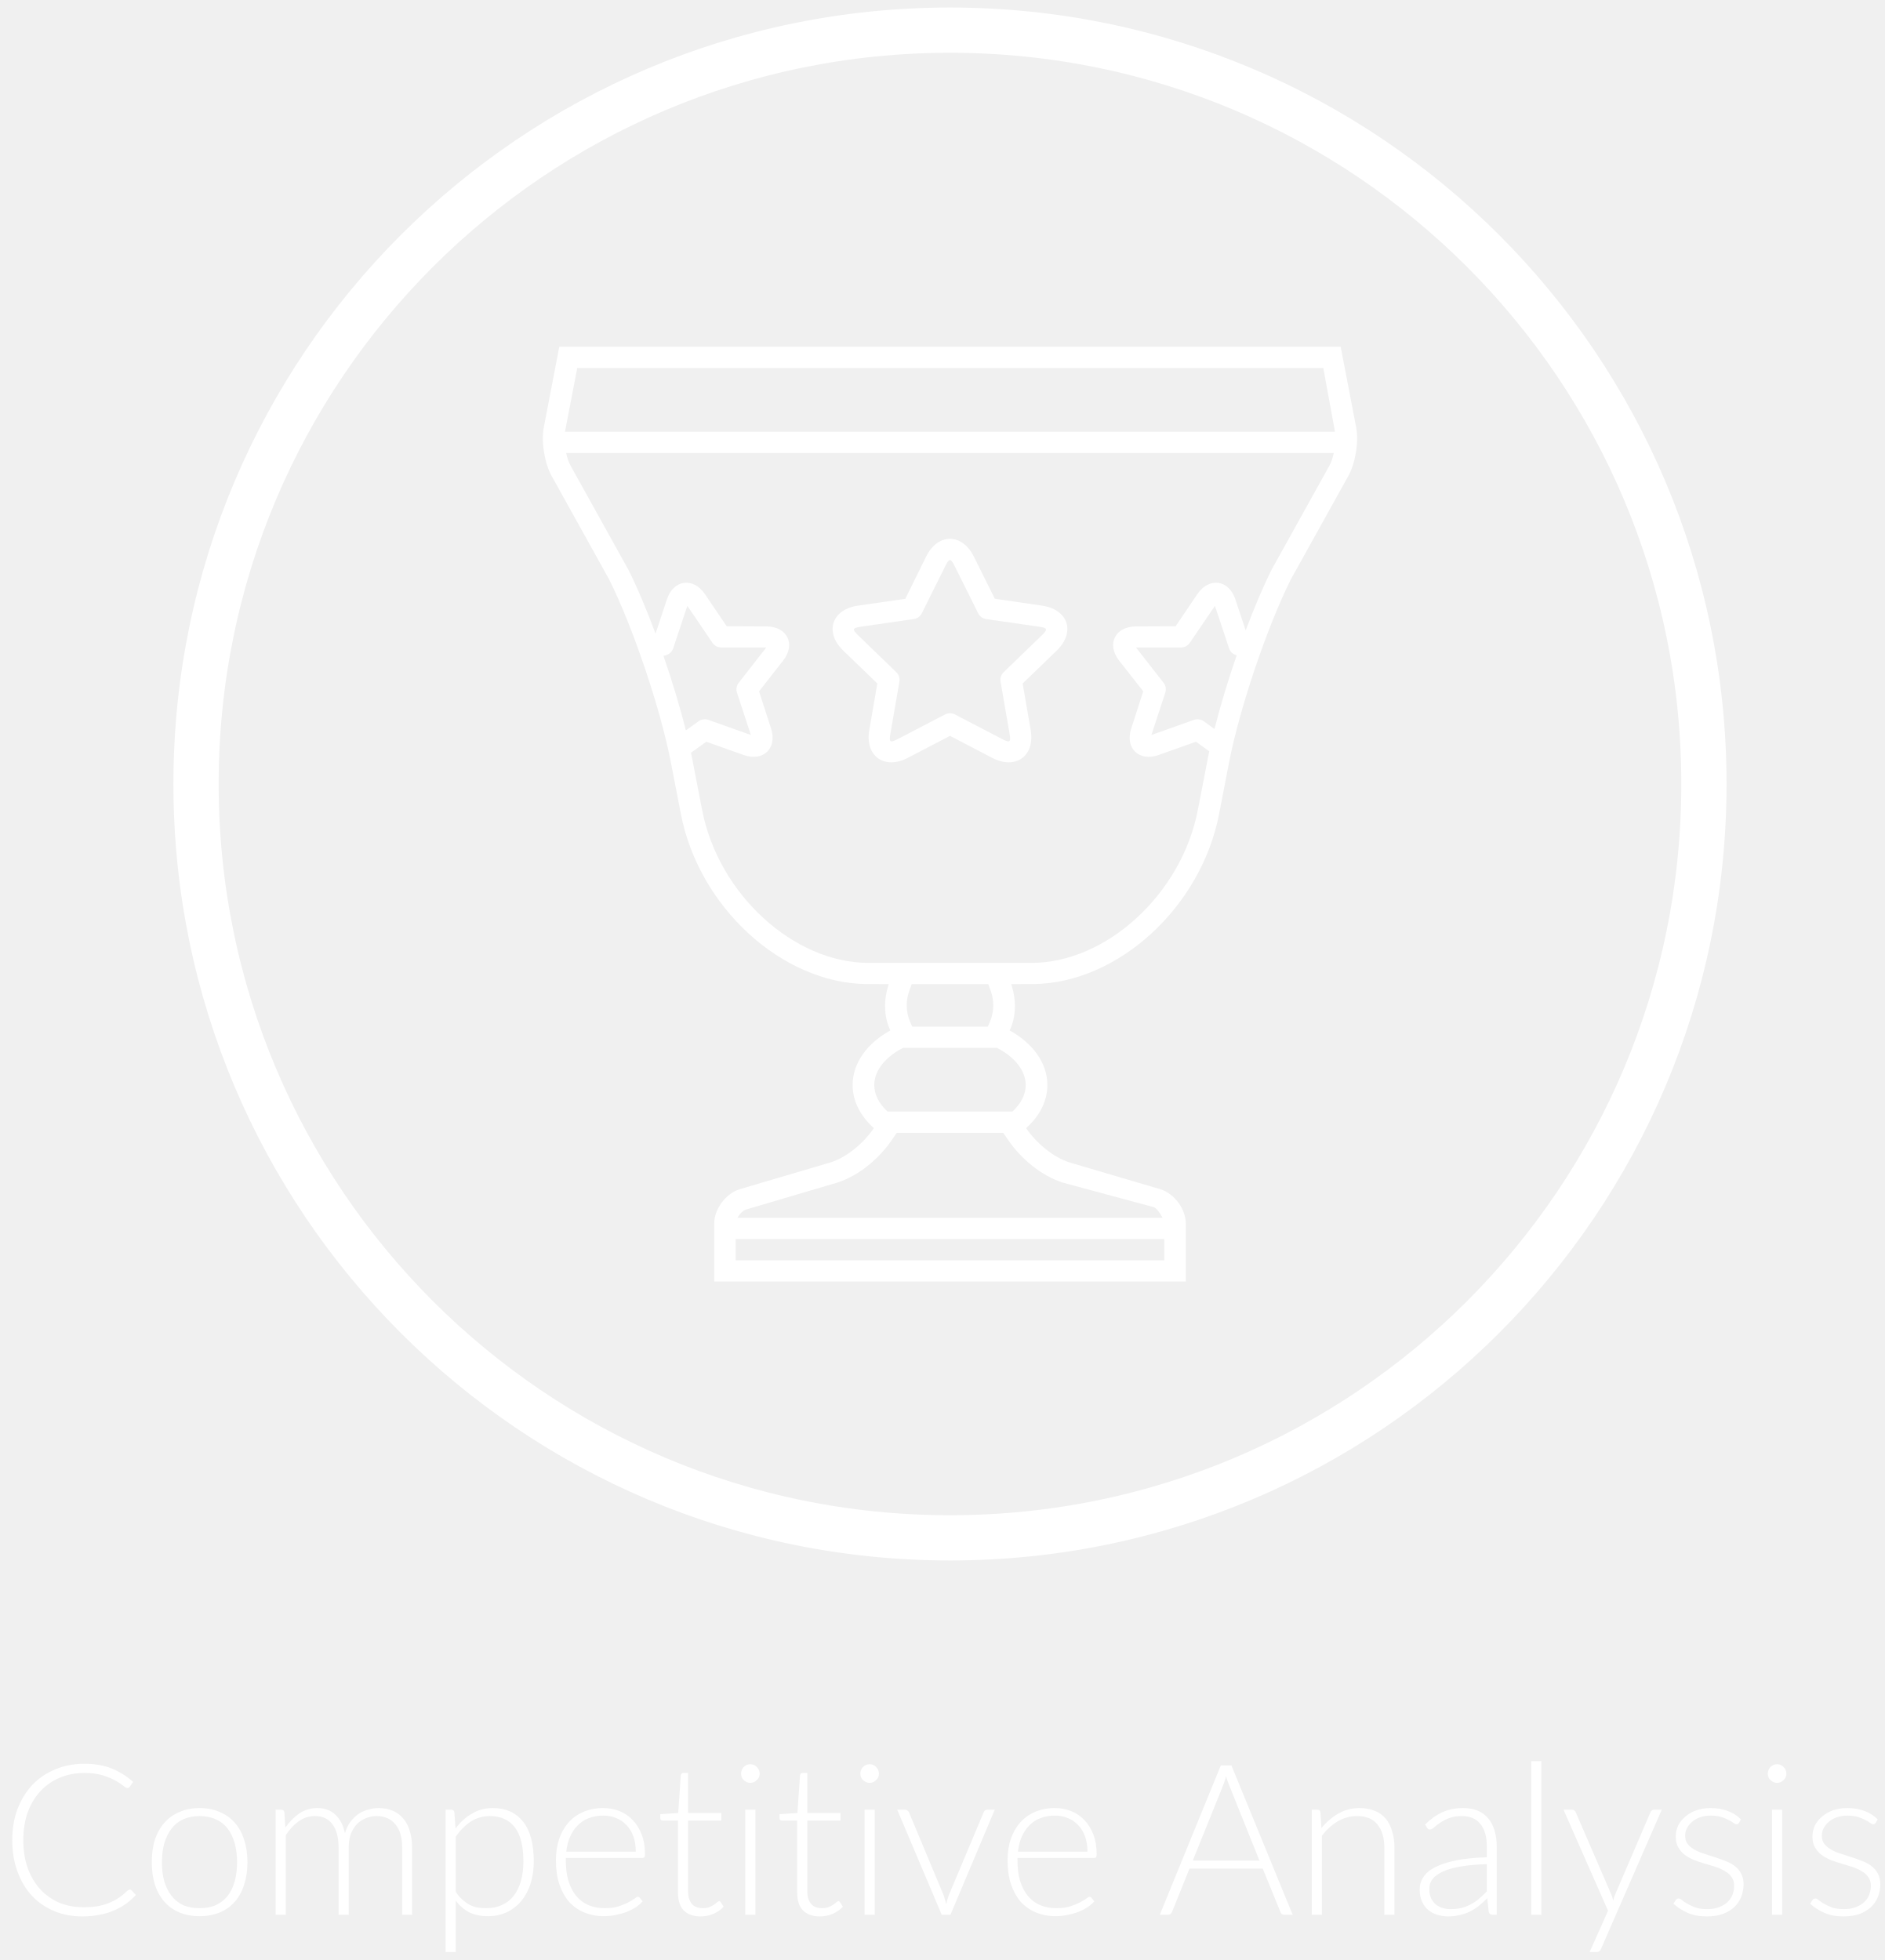
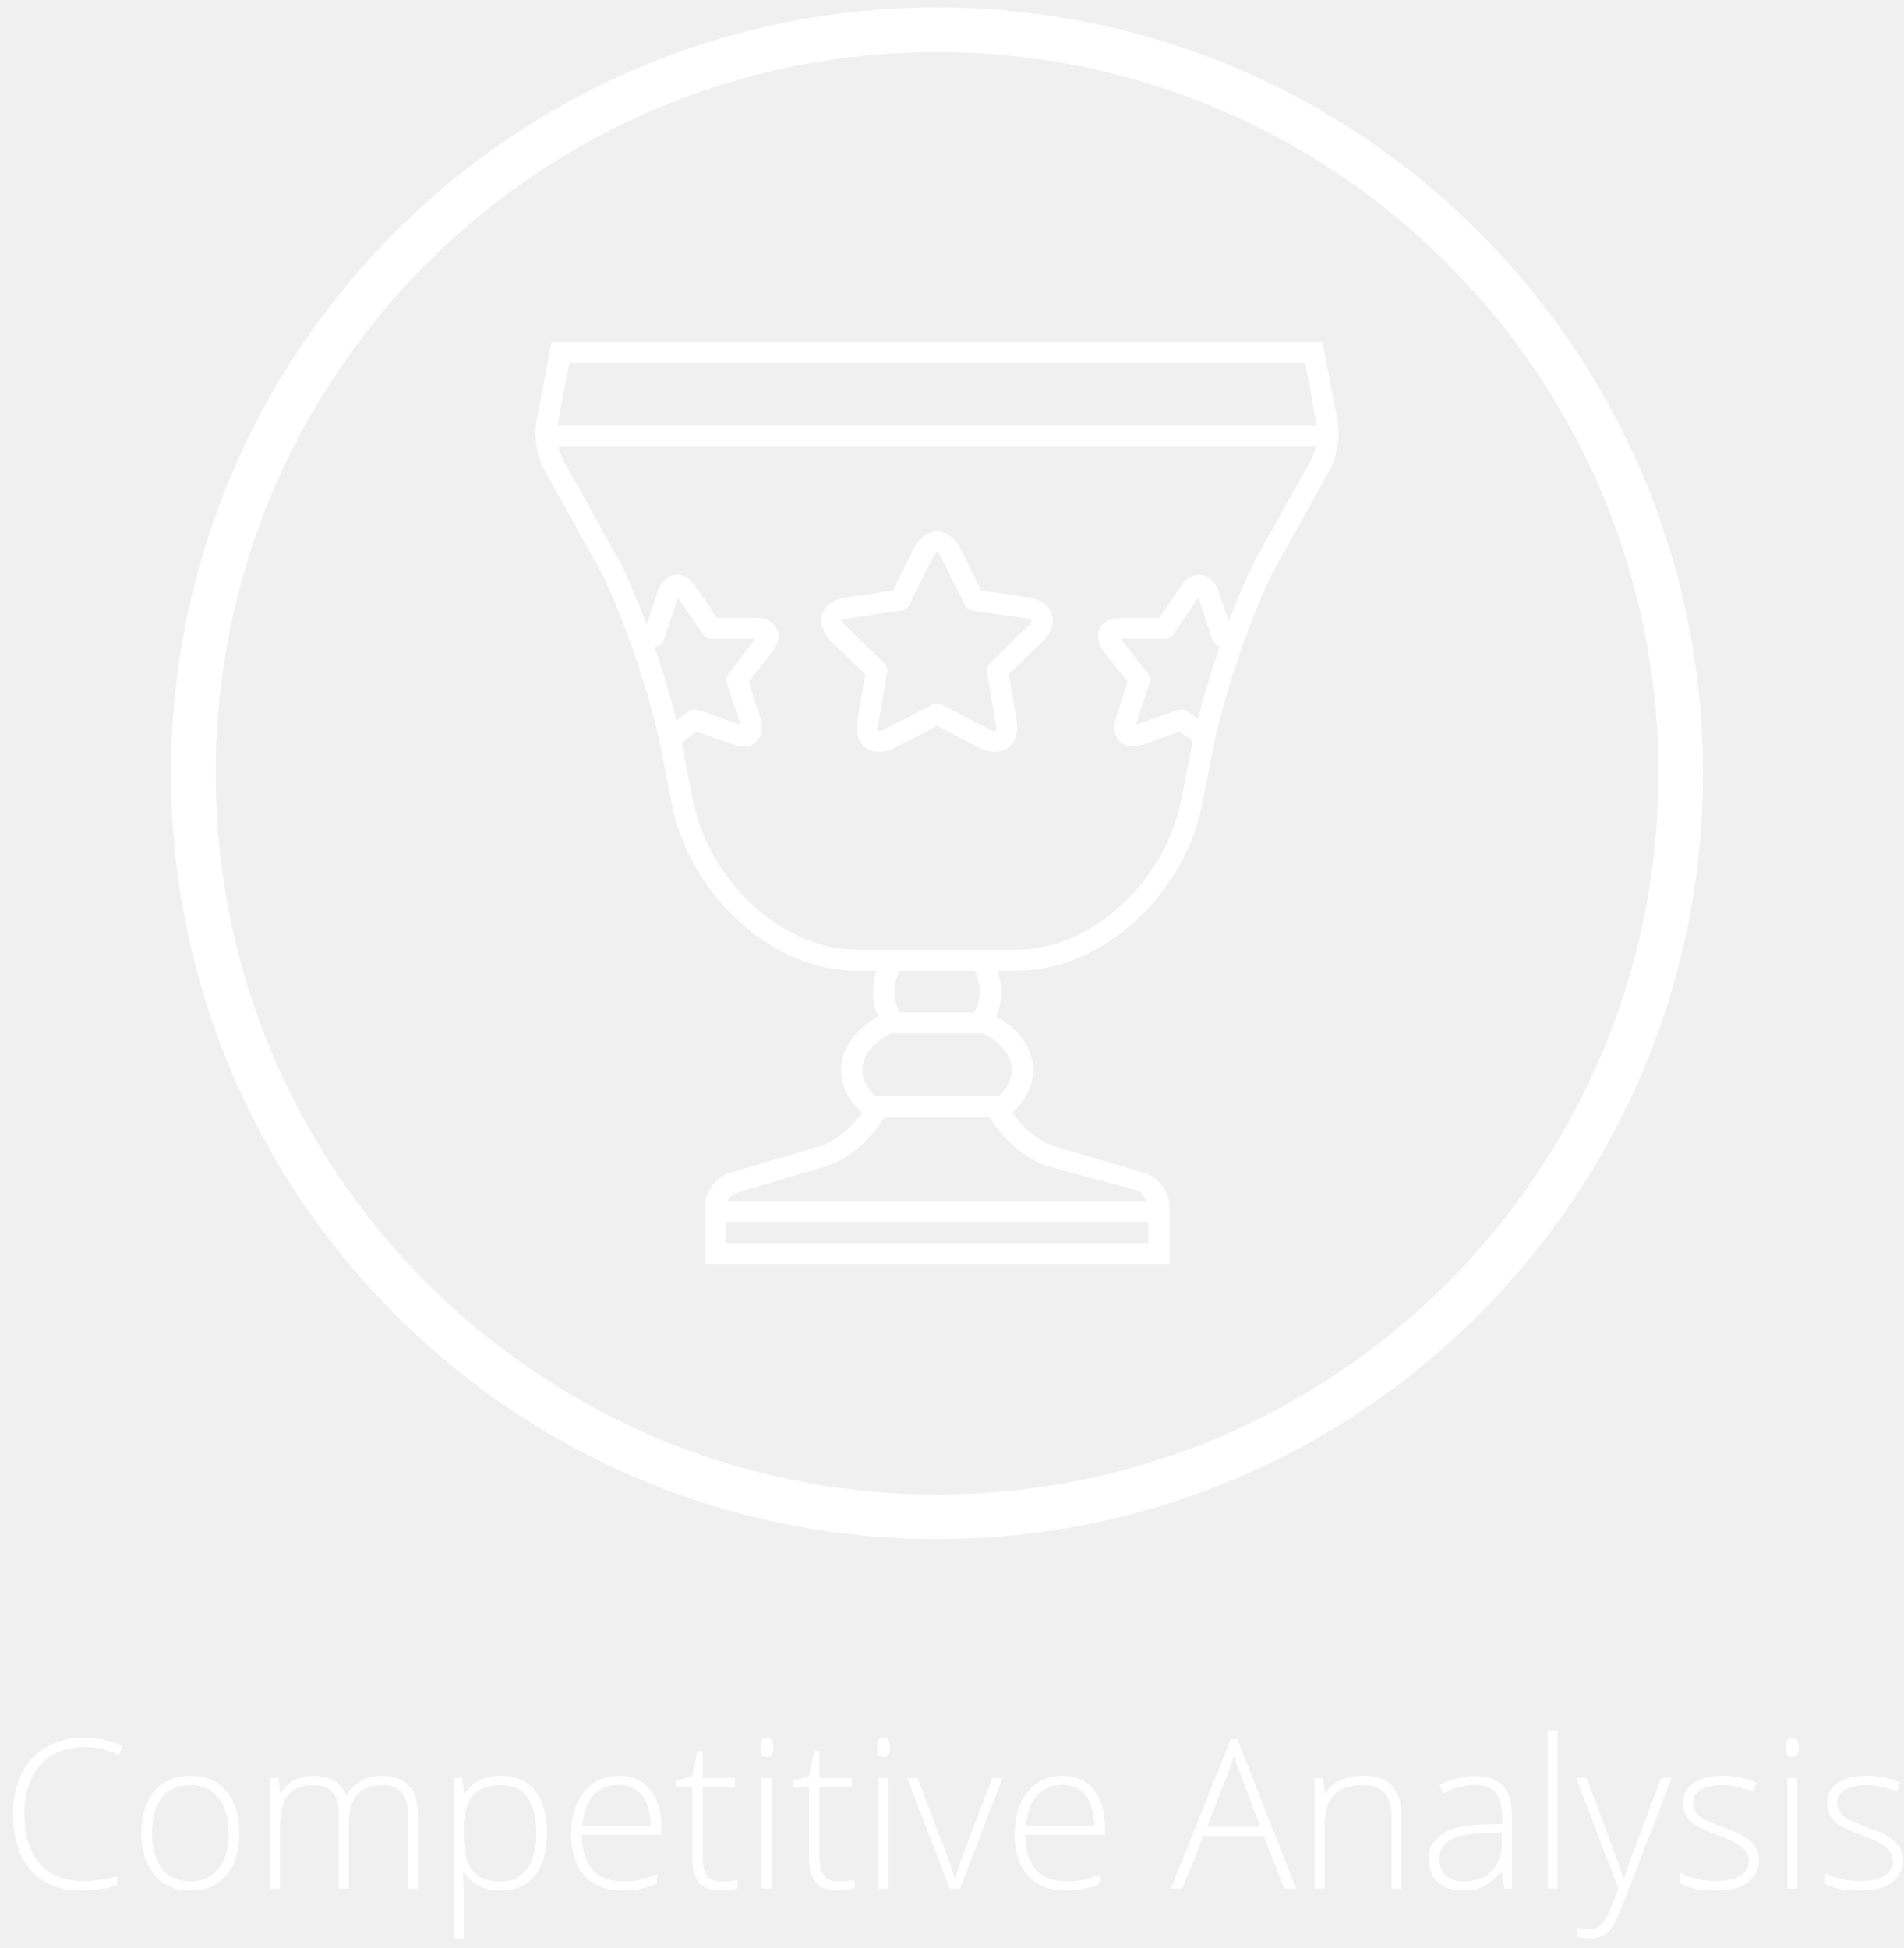
- <svg xmlns="http://www.w3.org/2000/svg" width="125px" height="130px" viewBox="0 0 125 130" version="1.1">
+ <svg xmlns="http://www.w3.org/2000/svg" width="128px" height="131px" viewBox="0 0 128 131" version="1.1">
  <defs />
  <g id="icons" stroke="none" stroke-width="1" fill="none" fill-rule="evenodd">
    <g id="Artboard-1" transform="translate(-301, -114)">
      <g id="competitive_analysis" transform="translate(301, 116)">
        <g id="Group" transform="translate(13, 0)">
          <circle id="Oval-43-Copy" stroke="#FFFFFF" stroke-width="3" cx="50" cy="50" r="50" />
          <g transform="translate(23, 21)" id="Shape" fill="#FFFFFF">
            <path d="M53.939,5.358 L52.91,0 L1.09,0 L0.061,5.358 C-0.118,6.29 0.111,7.718 0.576,8.556 L4.402,15.442 C5.972,18.586 7.799,23.997 8.482,27.524 L9.154,30.989 C10.35,37.168 15.833,42.188 21.443,42.271 C21.862,42.271 22.941,42.273 22.941,42.273 C22.941,42.273 22.696,42.952 22.696,43.682 C22.696,44.411 22.82,44.836 23.044,45.347 C21.523,46.185 20.544,47.494 20.544,48.966 C20.544,50.047 21.072,51.04 21.955,51.824 C21.253,52.847 20.163,53.746 19.097,54.094 L13.033,55.883 C12.112,56.183 11.366,57.201 11.366,58.144 L11.366,62 L42.637,62 L42.637,58.144 C42.637,57.195 41.893,56.184 40.97,55.883 L34.906,54.094 C33.844,53.748 32.752,52.849 32.048,51.824 C32.931,51.04 33.459,50.047 33.459,48.966 C33.459,47.494 32.48,46.185 30.959,45.347 C31.182,44.836 31.306,44.409 31.306,43.682 C31.306,42.955 31.061,42.273 31.061,42.273 C31.061,42.273 31.847,42.271 32.56,42.271 C38.169,42.186 43.65,37.167 44.847,30.989 L45.518,27.524 C46.201,23.997 48.028,18.586 49.598,15.442 L53.424,8.556 C53.888,7.722 54.119,6.292 53.939,5.358 L53.939,5.358 L53.939,5.358 Z M8.002,20.504 L8.169,20.456 C8.393,20.392 8.571,20.221 8.645,20.001 L9.582,17.183 L11.25,19.638 C11.382,19.829 11.6,19.944 11.834,19.946 L14.819,19.944 L12.988,22.29 C12.844,22.474 12.802,22.715 12.873,22.936 L13.796,25.75 L10.98,24.749 C10.759,24.67 10.515,24.704 10.325,24.84 L9.484,25.447 C9.098,23.899 8.58,22.182 8.002,20.504 L8.002,20.504 L8.002,20.504 Z M12.789,59.182 L41.211,59.182 L41.211,60.591 L12.789,60.591 L12.789,59.182 L12.789,59.182 Z M34.454,55.431 L40.518,57.068 C40.783,57.163 41.099,57.773 41.099,57.773 L12.905,57.773 C13.037,57.525 13.266,57.292 13.485,57.221 L19.549,55.431 C20.91,54.988 22.256,53.907 23.145,52.611 L23.471,52.136 L30.532,52.136 L30.858,52.611 C31.748,53.907 33.096,54.988 34.454,55.431 L34.454,55.431 L34.454,55.431 Z M32.023,48.966 C32.023,49.578 31.726,50.188 31.142,50.727 L22.861,50.727 C22.277,50.188 21.979,49.578 21.979,48.966 C21.979,48.089 22.602,47.206 23.746,46.576 L23.884,46.5 L30.119,46.5 L30.257,46.576 C31.401,47.206 32.023,48.089 32.023,48.966 L32.023,48.966 L32.023,48.966 Z M24.132,43.682 C24.132,43.356 24.187,43.041 24.294,42.742 L24.463,42.273 L29.539,42.273 L29.709,42.742 C29.816,43.041 29.871,43.356 29.871,43.682 C29.871,44.07 29.792,44.445 29.64,44.791 L29.51,45.091 L24.493,45.091 L24.363,44.791 C24.21,44.445 24.132,44.07 24.132,43.682 L24.132,43.682 L24.132,43.682 Z M44.54,25.353 L43.829,24.84 C43.639,24.704 43.394,24.67 43.174,24.749 L40.358,25.75 L41.281,22.936 C41.353,22.715 41.309,22.474 41.166,22.29 L39.335,19.944 L42.32,19.946 C42.553,19.944 42.772,19.829 42.904,19.638 L44.571,17.183 L45.509,20.001 C45.582,20.221 45.76,20.392 45.985,20.456 L46.014,20.465 C45.44,22.124 44.927,23.819 44.54,25.353 L44.54,25.353 L44.54,25.353 Z M52.165,7.881 L48.339,14.767 C47.769,15.907 47.175,17.313 46.61,18.812 L45.921,16.742 C45.489,15.446 44.188,15.267 43.414,16.393 L41.962,18.538 L39.321,18.55 C37.944,18.557 37.371,19.729 38.211,20.807 L39.816,22.852 L39.016,25.333 C38.597,26.633 39.544,27.536 40.837,27.076 L43.314,26.196 L44.197,26.831 C44.166,26.975 44.135,27.122 44.108,27.261 L43.437,30.726 C42.354,36.321 37.35,40.864 32.415,40.864 L21.586,40.864 C16.65,40.864 11.646,36.321 10.563,30.726 L9.892,27.261 C9.871,27.153 9.846,27.038 9.823,26.927 L10.84,26.196 L13.317,27.076 C14.61,27.536 15.557,26.633 15.138,25.333 L14.338,22.852 L15.942,20.807 C16.783,19.729 16.209,18.557 14.833,18.55 L12.193,18.538 L10.74,16.393 C9.967,15.267 8.665,15.446 8.233,16.742 L7.473,19.026 C6.891,17.459 6.275,15.992 5.69,14.821 L1.836,7.881 C1.716,7.665 1.616,7.367 1.546,7.045 L52.454,7.045 C52.384,7.367 52.284,7.666 52.165,7.881 L52.165,7.881 L52.165,7.881 Z M1.468,5.636 C1.469,5.631 1.47,5.625 1.471,5.619 L2.281,1.409 L51.758,1.409 L52.529,5.619 C52.531,5.625 52.531,5.631 52.532,5.636 L1.468,5.636 L1.468,5.636 Z M22.183,22.333 L21.649,25.421 C21.351,27.143 22.644,28.078 24.207,27.264 L27.003,25.806 L29.794,27.264 C31.353,28.077 32.65,27.146 32.352,25.421 L31.819,22.335 L34.078,20.152 C35.34,18.933 34.848,17.422 33.101,17.17 L29.974,16.713 L28.581,13.914 C27.801,12.347 26.201,12.344 25.419,13.914 L24.037,16.718 L20.899,17.17 C19.156,17.421 18.658,18.93 19.922,20.152 L22.183,22.333 L22.183,22.333 Z M21.103,18.565 L24.596,18.061 C24.828,18.028 25.028,17.884 25.131,17.676 L26.694,14.538 C26.953,14.016 27.048,14.017 27.307,14.538 L28.869,17.676 C28.972,17.884 29.172,18.028 29.404,18.061 L32.897,18.565 C33.476,18.648 33.506,18.737 33.086,19.143 L30.558,21.586 C30.391,21.748 30.315,21.981 30.354,22.209 L30.951,25.659 C31.05,26.232 30.973,26.287 30.455,26.016 L27.33,24.388 C27.124,24.28 26.876,24.28 26.67,24.388 L23.545,26.016 C23.027,26.287 22.95,26.232 23.049,25.659 L23.646,22.209 C23.685,21.981 23.609,21.748 23.442,21.586 L20.914,19.143 C20.494,18.737 20.524,18.648 21.103,18.565 L21.103,18.565 L21.103,18.565 Z" />
          </g>
        </g>
-         <text id="Competitive-Analysis" font-family="Lato-Light, Lato" font-size="14" font-weight="300" fill="#FFFFFF">
+         <text id="Competitive-Analysis" font-family="OpenSans-Light, Open Sans" font-size="14" font-weight="300" fill="#FFFFFF">
          <tspan x="0" y="125">Competitive Analysis</tspan>
        </text>
      </g>
    </g>
  </g>
</svg>
